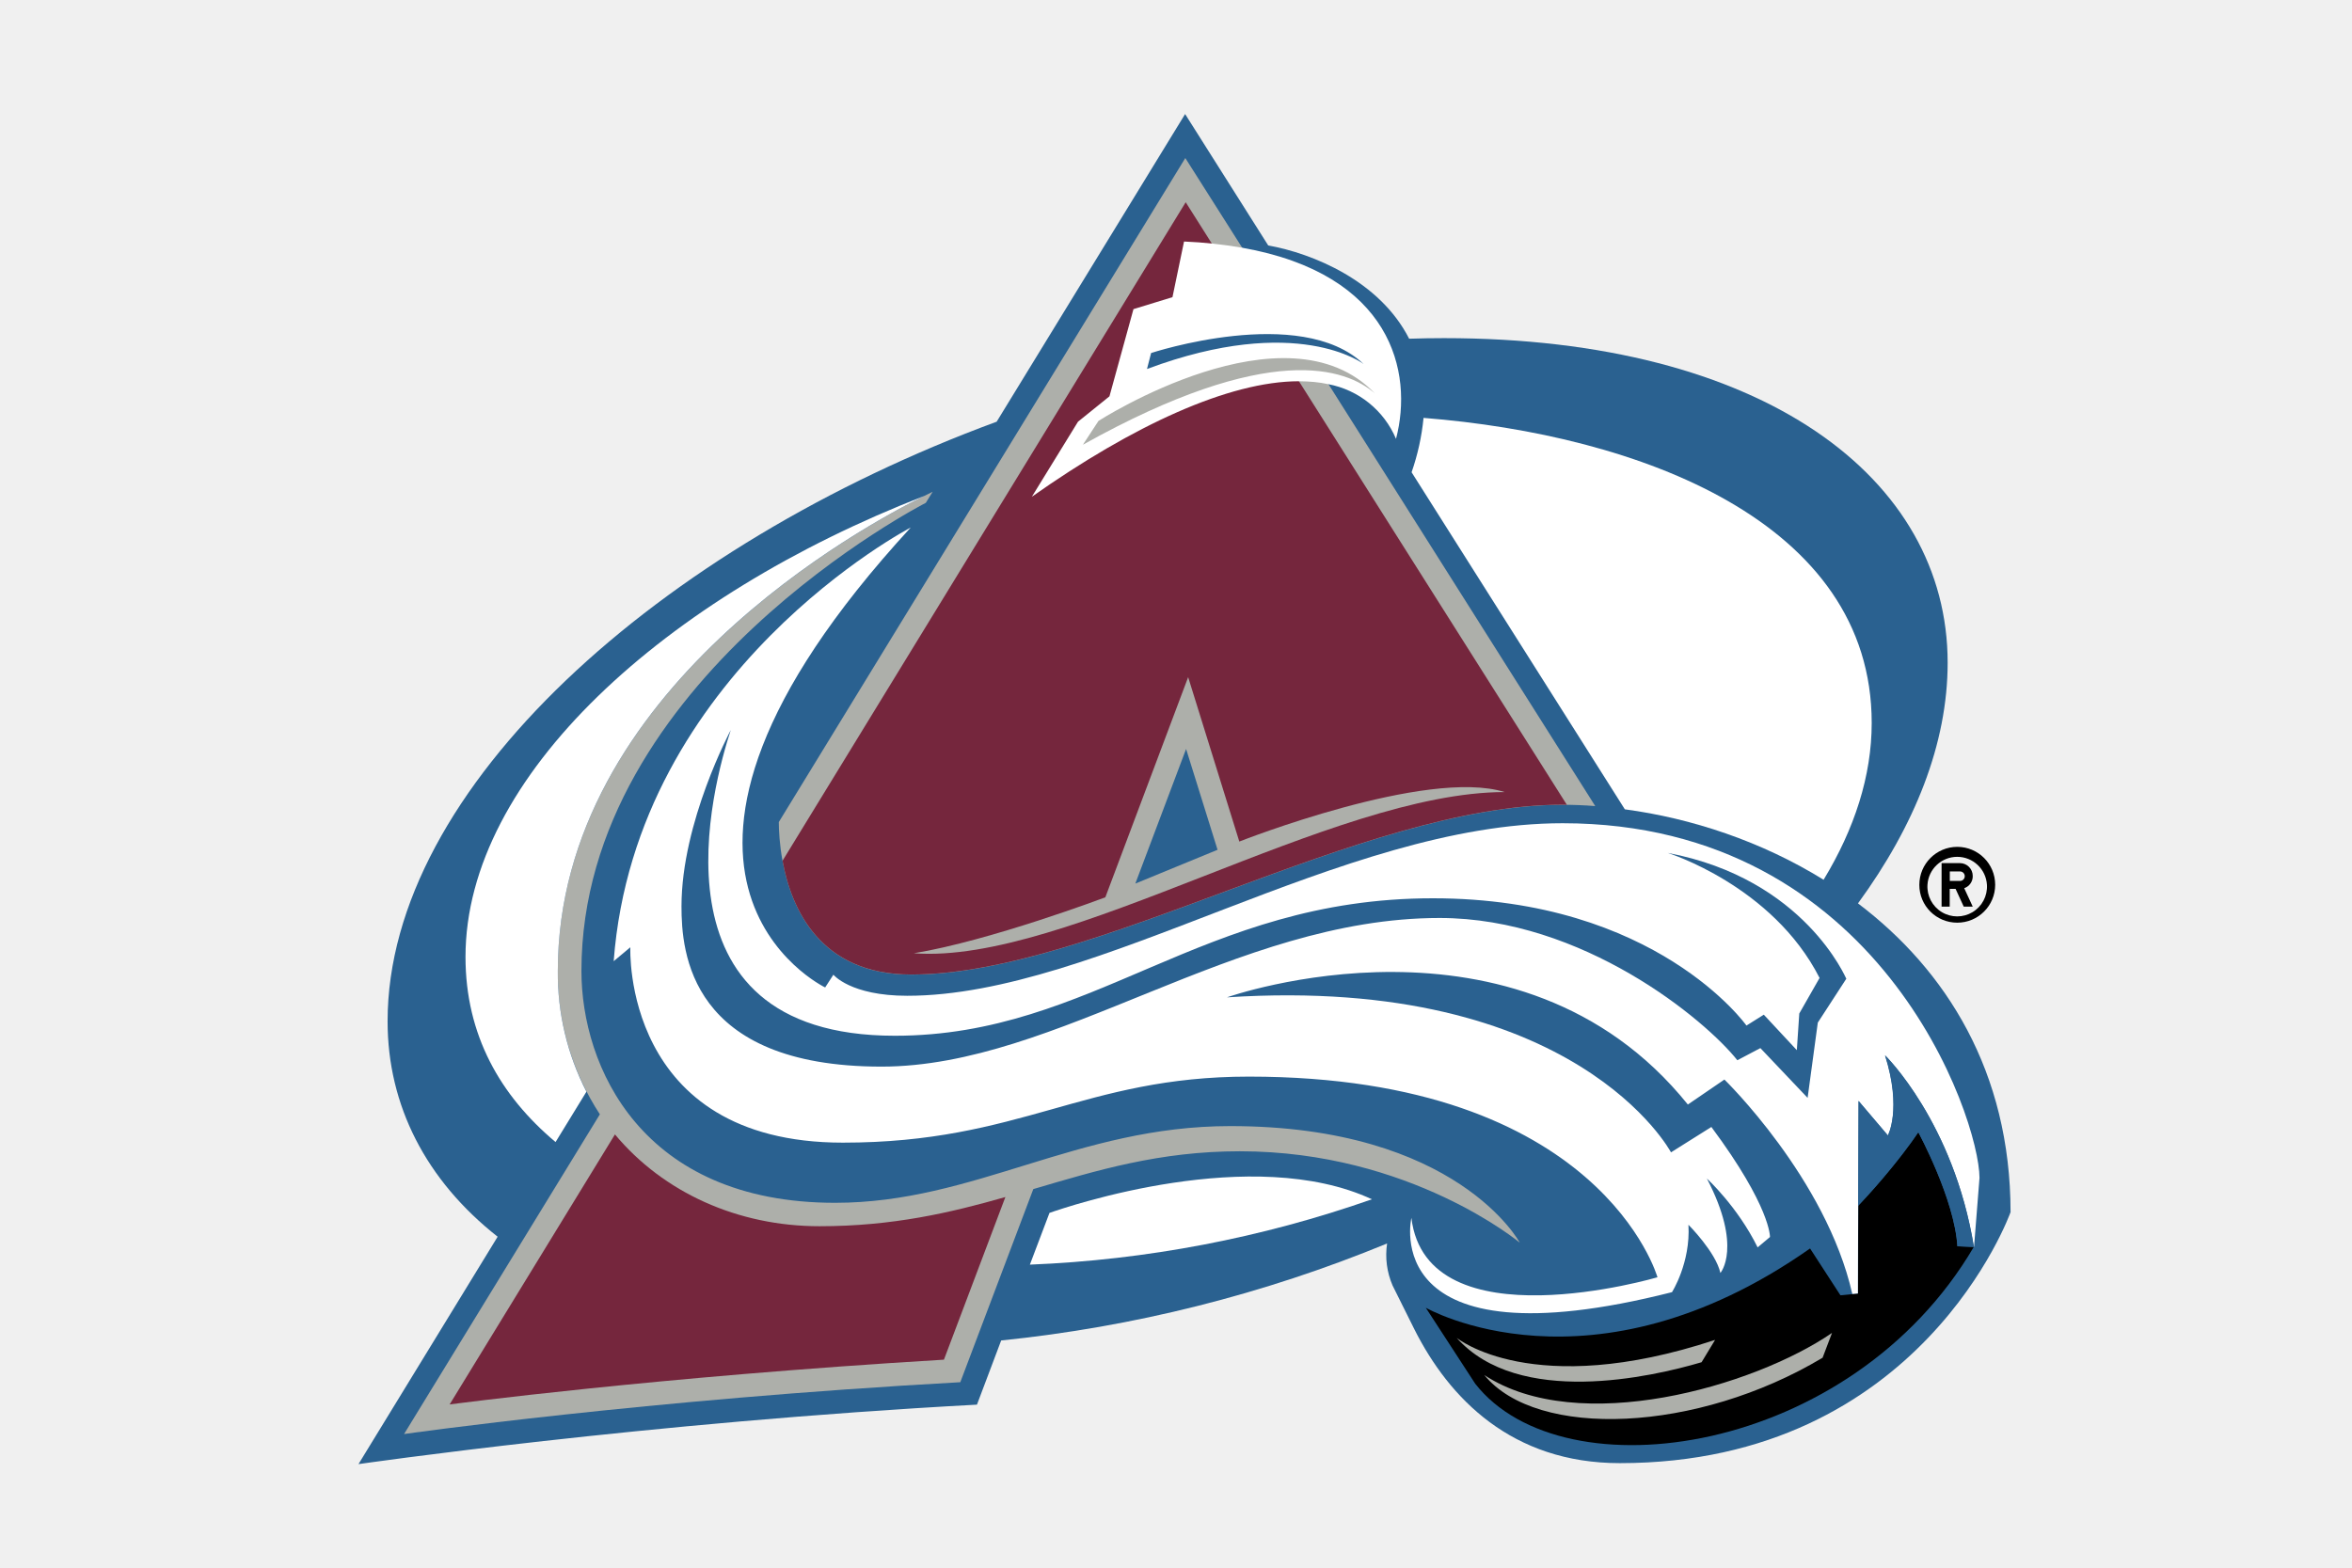
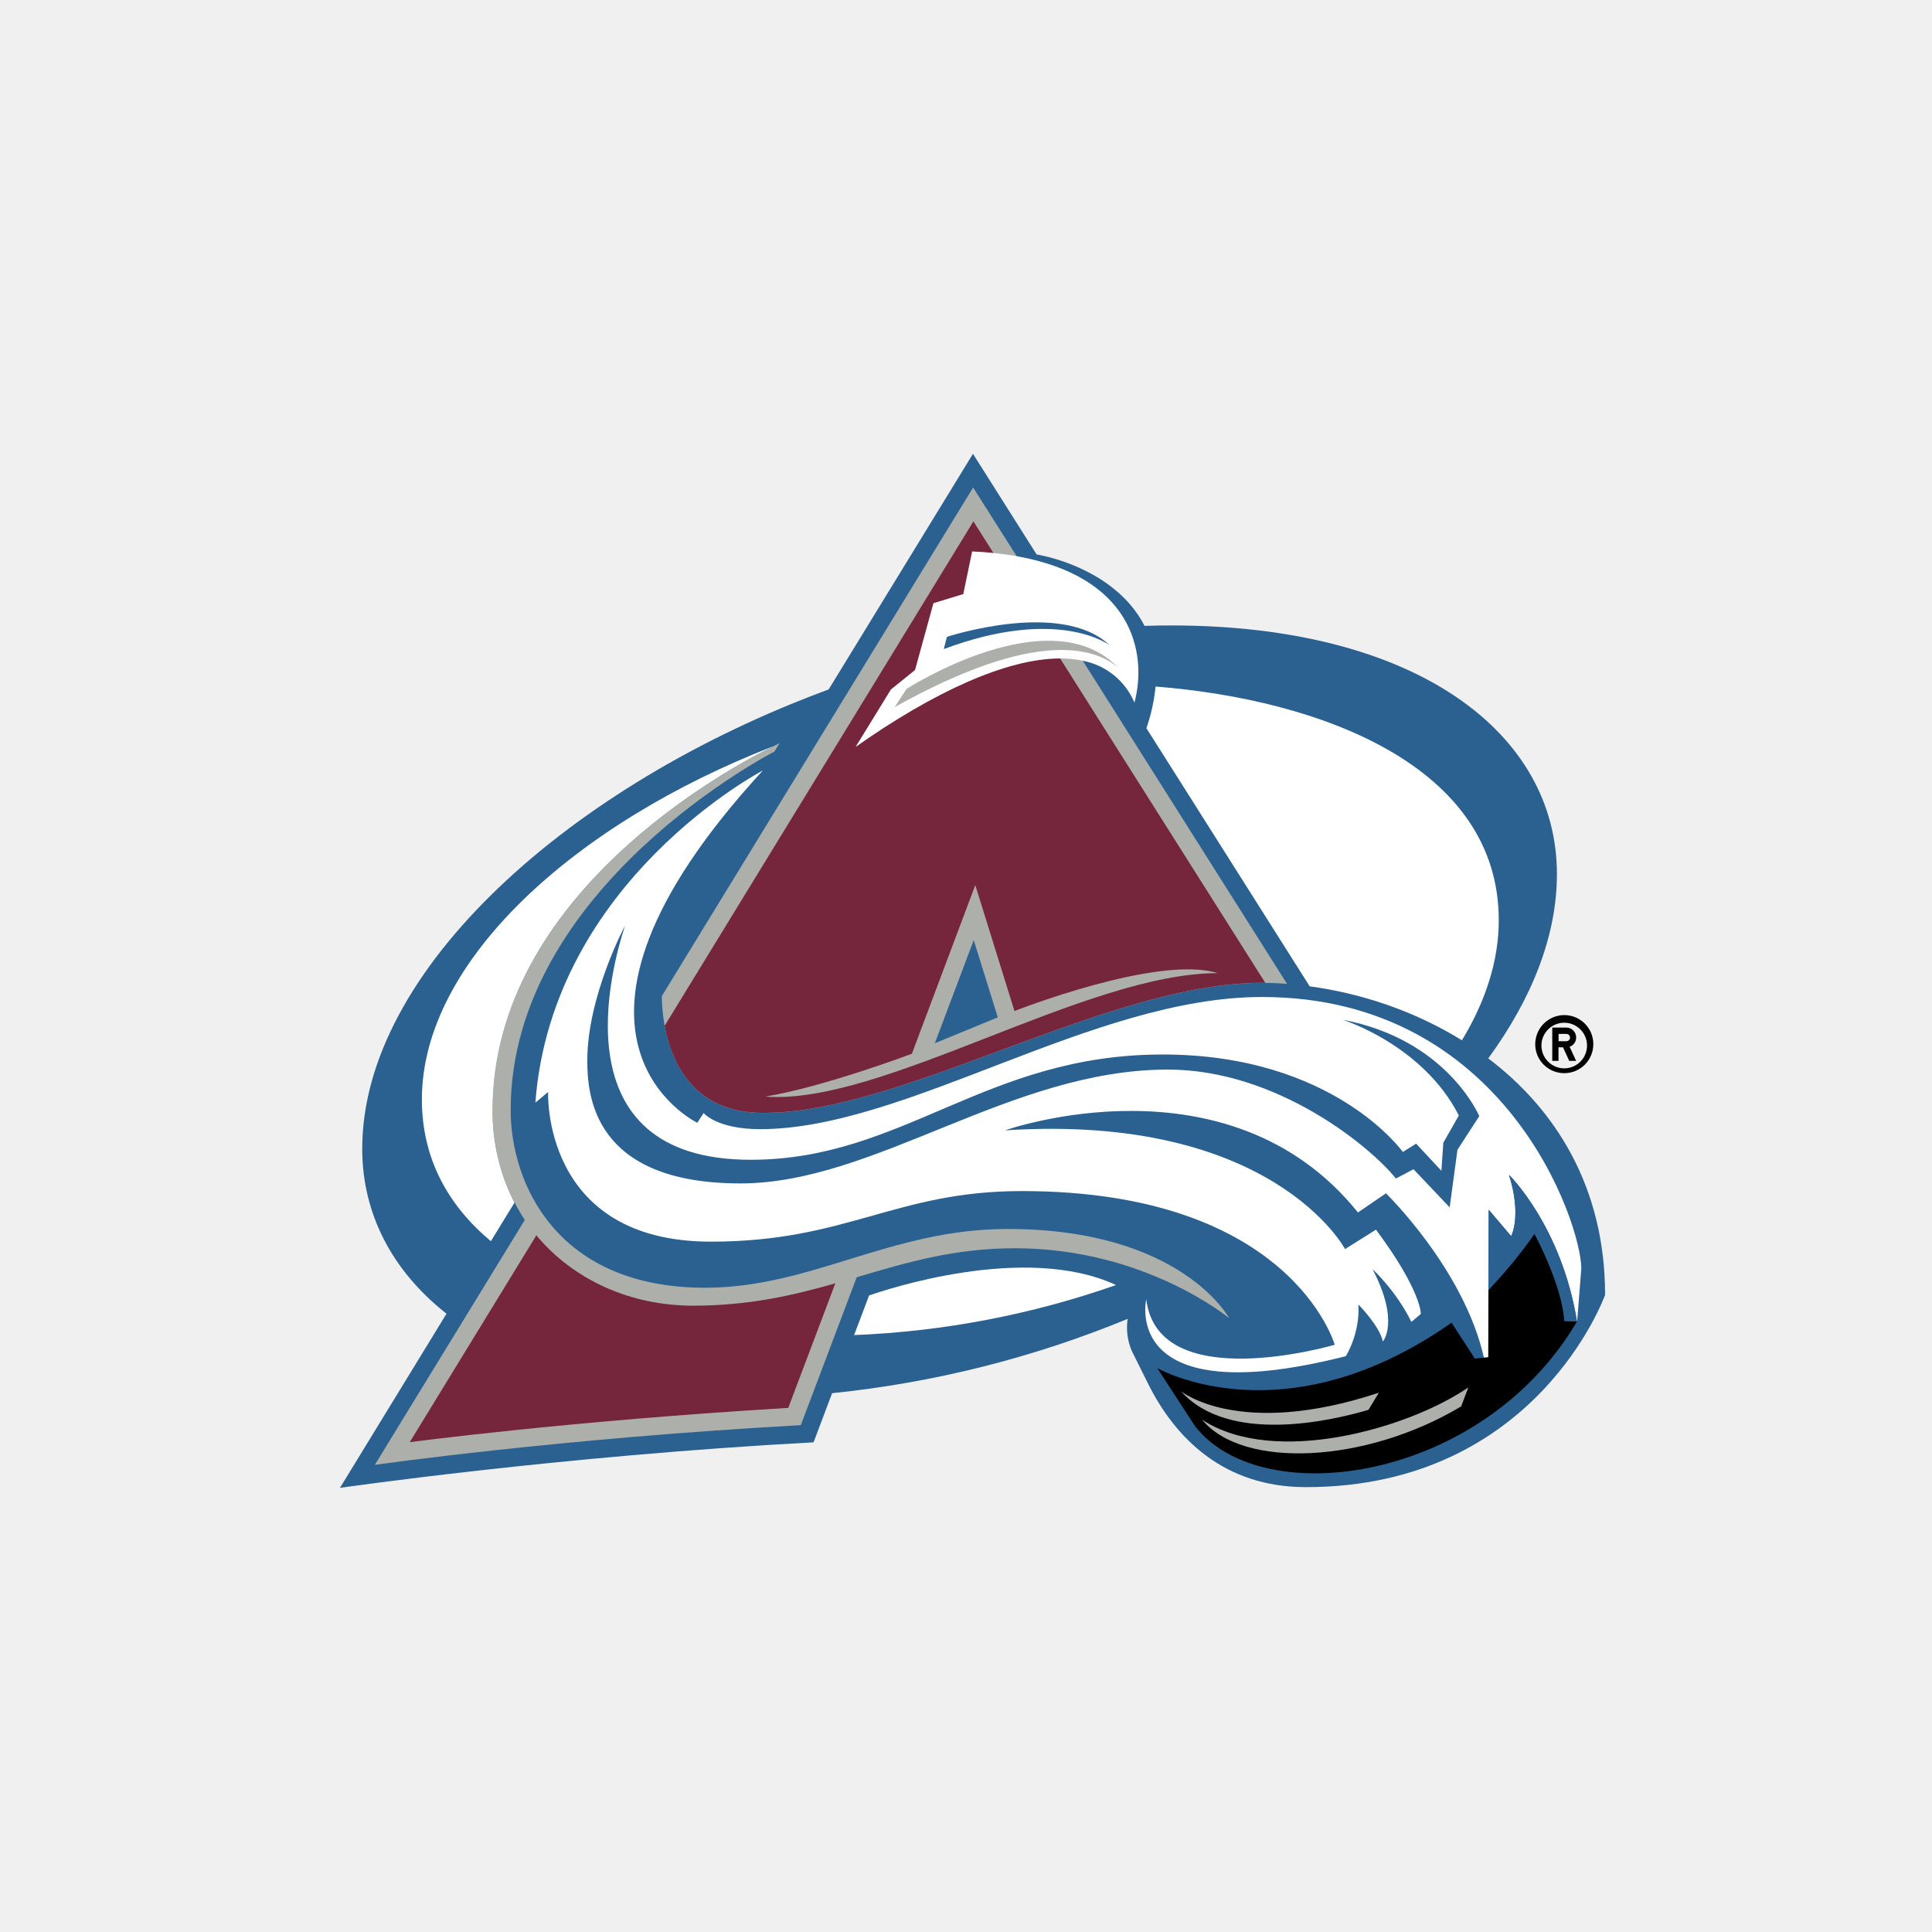
- <svg xmlns="http://www.w3.org/2000/svg" viewBox="0 0 24 16">
-   <path d="M19.585 9.032c0 .212.172.385.387.385a.386.386 0 1 0 0-.774.388.388 0 0 0-.387.389zm.69 0a.304.304 0 1 1-.607-.001.304.304 0 0 1 .607.001z" />
-   <path d="M19.812 9.253h.083v-.181h.06l.083.181h.092l-.087-.188a.128.128 0 0 0 .087-.125.131.131 0 0 0-.131-.131h-.187v.444zm.084-.359H20a.048.048 0 0 1 0 .097h-.104v-.097z" />
-   <path d="M18.959 9.22c.58-.794.915-1.63.915-2.456 0-1.883-1.877-3.313-5.139-3.313-.118 0-.237.002-.356.006-.301-.592-.984-.87-1.438-.952l-.848-1.341-1.923 3.14c-3.435 1.264-6.215 3.736-6.215 6.12 0 .857.391 1.622 1.123 2.198l-1.42 2.321s2.934-.426 6.311-.607l.247-.655a14.096 14.096 0 0 0 3.938-.99.788.788 0 0 0 .056.429l.222.446c.355.706.995 1.367 2.097 1.367 3.078 0 3.987-2.562 3.987-2.562-.001-1.433-.658-2.471-1.557-3.151z" fill="#2a6190" />
-   <g fill="#adafaa">
-     <path d="M12.554 11.493c-1.563 0-2.609.783-4.032.783-1.981 0-2.589-1.398-2.589-2.366 0-2.981 3.514-4.778 3.514-4.778l.07-.113-.087.043c-.583.287-3.738 1.974-3.738 4.848a2.635 2.635 0 0 0 .429 1.463l-1.998 3.263s2.464-.352 5.676-.529l.745-1.971c.652-.192 1.288-.386 2.108-.386 1.739 0 2.856.933 2.856.933s-.636-1.19-2.954-1.19z" />
-     <path d="M12.674 2.526l-.579-.913L7.947 8.39c0 .081.007.228.038.396.088.481.376 1.161 1.313 1.161 1.875 0 4.584-1.733 6.646-1.733a4.075 4.075 0 0 1 .334.013l-3.604-5.701z" />
-   </g>
-   <path d="M12.099 2.064L7.985 8.785c.088.481.376 1.161 1.313 1.161 1.875 0 4.584-1.733 6.646-1.733.015 0 .029 0 .045.002l-3.89-6.151m-5.824 9.514l-1.687 2.756s2.101-.281 5.044-.457l.627-1.66c-.559.16-1.15.298-1.896.298-.837 0-1.594-.345-2.088-.937z" fill="#75263d" />
-   <path d="M19.974 12.72c-.029-.483-.399-1.164-.399-1.164a6.462 6.462 0 0 1-.613.75l-.002.896-.058.006-.122.012-.31-.478c-2.239 1.572-3.921.605-3.921.605l.504.775c.899 1.151 3.836.736 5.088-1.396l-.167-.006z" />
-   <g fill="#fff">
-     <path d="M10.709 12.379l-.2.528a11.996 11.996 0 0 0 3.49-.667c-1.218-.566-3.099.072-3.29.139zM9.43 5.062C6.793 6.086 4.75 7.921 4.75 9.766c0 .798.355 1.417.919 1.89l.315-.514a2.642 2.642 0 0 1-.292-1.232c0-2.875 3.154-4.562 3.738-4.848zm9.178 3.917c.315-.519.491-1.059.491-1.6 0-2.057-2.376-2.94-4.573-3.114a2.398 2.398 0 0 1-.122.555l2.176 3.44c.68.091 1.396.327 2.028.719zm-5.054-5.058a.939.939 0 0 1 .691.558c.179-.682-.045-1.681-1.572-1.951a4.56 4.56 0 0 0-.591-.063l-.118.568-.398.122-.245.89-.321.259-.471.766c1.035-.73 2.011-1.178 2.724-1.179.108.001.207.009.301.03z" />
-     <path d="M15.945 8.402c-2.259 0-4.74 1.761-6.688 1.761-.579 0-.753-.215-.753-.215l-.084.13s-2.388-1.146.873-4.694c0 0-2.807 1.464-3.031 4.426l.17-.142s-.089 1.994 2.169 1.994c1.814 0 2.458-.674 4.143-.674 3.593 0 4.169 2.048 4.169 2.048s-2.355.693-2.511-.606c0 0-.359 1.523 2.659.758 0 0 .191-.299.168-.688 0 0 .279.279.326.492 0 0 .229-.261-.138-.964 0 0 .313.286.518.703l.126-.106s.01-.305-.598-1.123l-.412.259s-.961-1.814-4.531-1.582c0 0 2.974-1.055 4.703 1.094l.373-.255s1.038 1.008 1.305 2.188l.057-.005.003-.895.004-1.069.299.352s.146-.265-.027-.817c0 0 .699.683.906 1.957l.056-.708c-.003-.614-1.017-3.619-4.254-3.619z" />
-   </g>
-   <g fill="#adafaa">
-     <path d="M12.124 6.911l-.845 2.247s-1.177.444-1.954.571c1.557.119 4.263-1.645 6.029-1.645-.797-.249-2.708.505-2.708.505l-.522-1.678zM11.05 4.539c1.907-1.065 2.688-.779 2.98-.523-.908-.952-2.821.28-2.821.28l-.159.243zm6.313 9.364l.138-.228c-1.865.617-2.637-.021-2.637-.021.631.709 1.989.4 2.499.249z" />
-     <path d="M15.146 14.034c.538.657 2.173.589 3.452-.177l.096-.253c-.801.549-2.587 1.061-3.548.43z" />
-   </g>
-   <g fill="#2a6190">
-     <path d="M12.103 7.644l-.518 1.374.839-.345-.321-1.029zm1.811-3.929c-.645-.614-2.168-.112-2.168-.112l-.042.163c1.534-.573 2.21-.051 2.21-.051z" />
-     <path d="M17.018 8.705s1.069.332 1.549 1.276l-.207.363-.025.374-.337-.362-.177.111s-.92-1.299-3.199-1.299c-2.369 0-3.458 1.403-5.491 1.403-2.583 0-1.847-2.594-1.674-3.12 0 0-.503.938-.503 1.799 0 .464.079 1.636 2.041 1.636 1.798 0 3.596-1.517 5.695-1.517 1.463 0 2.713 1.041 3.038 1.452l.235-.124.482.508.104-.768.291-.448c-.002.003-.422-1.02-1.822-1.284zm2.246 2.883l-.299-.352-.004 1.069c.095-.101.417-.451.613-.75 0 0 .37.681.399 1.164l.168.008c-.206-1.274-.907-1.957-.907-1.957.175.553.03.818.03.818z" />
+ <svg xmlns="http://www.w3.org/2000/svg" width="512px" height="512px" viewBox="0 0 512 512" version="1.1">
+   <defs />
+   <g id="NHL" stroke="none" stroke-width="1" fill="none" fill-rule="evenodd">
+     <g id="colorado-avalanche">
+       <g id="col" transform="translate(77, 117)">
+         <path d="M329.852,159.745 C329.852,163.961 333.273,167.402 337.549,167.402 C341.8,167.402 345.246,163.956 345.246,159.705 C345.246,155.454 341.8,152.008 337.549,152.008 C335.502,152.014 333.542,152.832 332.098,154.283 C330.655,155.734 329.847,157.698 329.852,159.745 L329.852,159.745 Z M343.575,159.745 C343.7,161.984 342.575,164.109 340.652,165.264 C338.73,166.419 336.326,166.415 334.407,165.254 C332.489,164.092 331.37,161.964 331.503,159.725 C331.692,156.526 334.344,154.03 337.548,154.035 C340.753,154.041 343.397,156.545 343.575,159.745 L343.575,159.745 Z" id="Shape" fill="#000000" />
+         <path d="M334.367,164.14 L336.017,164.14 L336.017,160.541 L337.211,160.541 L338.861,164.14 L340.691,164.14 L338.961,160.401 C340.022,160.043 340.724,159.034 340.691,157.915 C340.691,157.224 340.417,156.562 339.928,156.073 C339.44,155.584 338.777,155.31 338.086,155.31 L334.367,155.31 L334.367,164.14 L334.367,164.14 Z M336.037,157 L338.106,157 C338.638,157 339.07,157.432 339.07,157.965 C339.07,158.498 338.638,158.93 338.106,158.93 L336.037,158.93 L336.037,157 Z" id="Shape" fill="#000000" />
+         <path d="M317.402,163.484 C328.937,147.693 335.6,131.066 335.6,114.638 C335.6,77.188 298.269,48.747 233.392,48.747 C231.046,48.747 228.679,48.787 226.312,48.866 C220.326,37.092 206.742,31.563 197.712,29.932 L180.847,3.262 L142.601,65.712 C74.284,90.851 18.994,140.016 18.994,187.43 C18.994,204.474 26.77,219.689 41.328,231.145 L13.087,277.306 C13.087,277.306 71.44,268.834 138.603,265.234 L143.516,252.207 C170.436,249.458 196.817,242.826 221.837,232.517 C221.405,235.41 221.791,238.365 222.951,241.049 L227.366,249.92 C234.427,263.961 247.155,277.107 269.072,277.107 C330.29,277.107 348.368,226.153 348.368,226.153 C348.348,197.653 335.282,177.008 317.402,163.484 L317.402,163.484 Z" id="Shape" fill="#2A6190" />
+         <g id="Group" transform="translate(19.88857, 0)" fill="#ADAFAA">
+           <path d="M170.127,208.691 C139.041,208.691 118.238,224.264 89.936,224.264 C50.537,224.264 38.445,196.459 38.445,177.207 C38.445,117.919 108.333,82.18 108.333,82.18 L109.725,79.932 L107.995,80.787 C96.4,86.495 33.651,120.047 33.651,177.207 C33.566,187.535 36.535,197.658 42.184,206.304 L2.446,271.201 C2.446,271.201 51.452,264.2 115.334,260.68 L130.151,221.479 C143.118,217.661 155.767,213.802 172.076,213.802 C206.662,213.802 228.878,232.358 228.878,232.358 C228.878,232.358 216.229,208.691 170.127,208.691 L170.127,208.691 Z" id="Shape" />
+           <path d="M172.513,30.35 L160.998,12.192 L78.5,146.977 C78.5,148.588 78.639,151.511 79.256,154.852 C81.006,164.419 86.734,177.943 105.37,177.943 C142.661,177.943 196.539,143.476 237.549,143.476 C239.766,143.471 241.982,143.558 244.192,143.735 L172.513,30.35 L172.513,30.35 Z" id="Shape" />
+         </g>
+         <path d="M180.966,21.161 L99.145,154.833 C100.895,164.399 106.623,177.923 125.258,177.923 C162.549,177.923 216.427,143.456 257.438,143.456 C257.736,143.456 258.014,143.456 258.333,143.496 L180.966,21.161 L180.966,21.161 Z M65.135,210.381 L31.583,265.194 C31.583,265.194 73.369,259.606 131.901,256.105 L144.371,223.09 C133.253,226.272 121.499,229.017 106.662,229.017 C90.016,229.017 74.96,222.155 65.135,210.381 L65.135,210.381 Z" id="Shape" fill="#75263D" />
+         <path d="M337.589,233.094 C337.012,223.488 329.653,209.944 329.653,209.944 C325.968,215.214 321.893,220.2 317.461,224.86 L317.422,242.68 L316.268,242.8 L313.842,243.038 L307.676,233.532 C263.146,264.796 229.693,245.564 229.693,245.564 L239.717,260.978 C257.597,283.87 316.01,275.616 340.91,233.213 L337.589,233.094 L337.589,233.094 Z" id="Shape" fill="#000000" />
+         <g id="Group" transform="translate(19.88857, 19.88857)" fill="#FFFFFF">
+           <path d="M133.432,206.423 L129.455,216.925 C153.122,215.973 176.516,211.502 198.866,203.659 C174.642,192.402 137.231,205.091 133.432,206.423 Z M107.995,60.899 C55.549,81.265 14.916,117.76 14.916,154.455 C14.916,170.326 21.977,182.637 33.194,192.044 L39.459,181.821 C35.566,174.245 33.573,165.836 33.651,157.319 C33.651,100.139 96.38,66.587 107.995,60.899 L107.995,60.899 Z M290.532,138.802 C296.797,128.48 300.298,117.74 300.298,106.981 C300.298,66.07 253.042,48.508 209.347,45.048 C208.979,48.81 208.164,52.516 206.921,56.086 L250.198,124.502 C263.722,126.312 277.963,131.006 290.532,138.802 L290.532,138.802 Z M190.015,38.206 C196.167,39.368 201.327,43.535 203.758,49.304 C207.318,35.74 202.863,15.871 172.494,10.501 C168.607,9.828 164.681,9.41 160.739,9.248 L158.393,20.545 L150.477,22.971 L145.604,40.672 L139.22,45.823 L129.852,61.058 C150.437,46.539 169.848,37.629 184.029,37.609 C186.177,37.629 188.146,37.788 190.015,38.206 L190.015,38.206 Z" id="Shape" />
+           <path d="M237.569,127.327 C192.641,127.327 143.297,162.35 104.554,162.35 C93.039,162.35 89.578,158.074 89.578,158.074 L87.907,160.66 C87.907,160.66 40.414,137.868 105.27,67.303 C105.27,67.303 49.443,96.42 44.988,155.33 L48.369,152.506 C48.369,152.506 46.599,192.163 91.507,192.163 C127.585,192.163 140.393,178.758 173.906,178.758 C245.365,178.758 256.821,219.49 256.821,219.49 C256.821,219.49 209.984,233.273 206.881,207.438 C206.881,207.438 199.741,237.728 259.765,222.513 C259.765,222.513 263.563,216.567 263.106,208.83 C263.106,208.83 268.655,214.379 269.59,218.615 C269.59,218.615 274.144,213.424 266.845,199.443 C266.845,199.443 273.07,205.131 277.147,213.424 L279.653,211.316 C279.653,211.316 279.852,205.25 267.76,188.981 L259.566,194.132 C259.566,194.132 240.453,158.054 169.451,162.669 C169.451,162.669 228.599,141.686 262.987,184.427 L270.405,179.355 C270.405,179.355 291.049,199.403 296.36,222.871 L297.493,222.772 L297.553,204.972 L297.632,183.711 L303.579,190.712 C303.579,190.712 306.483,185.441 303.042,174.463 C303.042,174.463 316.944,188.046 321.061,213.384 L322.175,199.303 C322.115,187.092 301.948,127.327 237.569,127.327 L237.569,127.327 Z" id="Shape" />
+         </g>
+         <g id="Group" transform="translate(119.3314, 39.77714)" fill="#ADAFAA">
+           <path d="M62.132,77.784 L45.326,122.474 C45.326,122.474 21.917,131.304 6.464,133.83 C37.43,136.197 91.249,101.113 126.372,101.113 C110.521,96.161 72.514,111.157 72.514,111.157 L62.132,77.784 L62.132,77.784 Z M40.772,30.609 C78.699,9.427 94.232,15.115 100.04,20.207 C81.981,1.273 43.934,25.776 43.934,25.776 L40.772,30.609 L40.772,30.609 Z M166.328,216.845 L169.073,212.311 C131.981,224.582 116.627,211.893 116.627,211.893 C129.176,225.994 156.185,219.848 166.328,216.845 Z" id="Shape" />
+           <path d="M122.235,219.45 C132.935,232.517 165.453,231.165 190.891,215.93 L192.8,210.898 C176.869,221.817 141.348,232 122.235,219.45 L122.235,219.45 Z" id="Shape" />
+         </g>
+         <g id="Group" transform="translate(59.66571, 39.77714)" fill="#2A6190">
+           <path d="M121.38,92.363 L111.078,119.689 L127.764,112.828 L121.38,92.363 Z M157.398,14.22 C144.57,2.009 114.28,11.993 114.28,11.993 L113.444,15.235 C143.953,3.838 157.398,14.22 157.398,14.22 L157.398,14.22 Z" id="Shape" />
+           <path d="M219.132,113.464 C219.132,113.464 240.393,120.067 249.94,138.842 L245.823,146.062 L245.326,153.5 L238.623,146.3 L235.103,148.508 C235.103,148.508 216.805,122.673 171.479,122.673 C124.363,122.673 102.705,150.576 62.271,150.576 C10.899,150.576 25.537,98.985 28.978,88.524 C28.978,88.524 18.974,107.18 18.974,124.304 C18.974,133.532 20.545,156.841 59.566,156.841 C95.326,156.841 131.086,126.67 172.832,126.67 C201.929,126.67 226.789,147.374 233.253,155.549 L237.927,153.082 L247.513,163.186 L249.582,147.911 L255.369,139.001 C255.329,139.061 246.976,118.715 219.132,113.464 Z M263.802,170.803 L257.855,163.802 L257.776,185.063 C259.665,183.054 266.069,176.093 269.967,170.147 C269.967,170.147 277.326,183.691 277.903,193.297 L281.244,193.456 C277.147,168.118 263.205,154.534 263.205,154.534 C266.686,165.533 263.802,170.803 263.802,170.803 L263.802,170.803 Z" id="Shape" />
+         </g>
+       </g>
+     </g>
  </g>
</svg>
